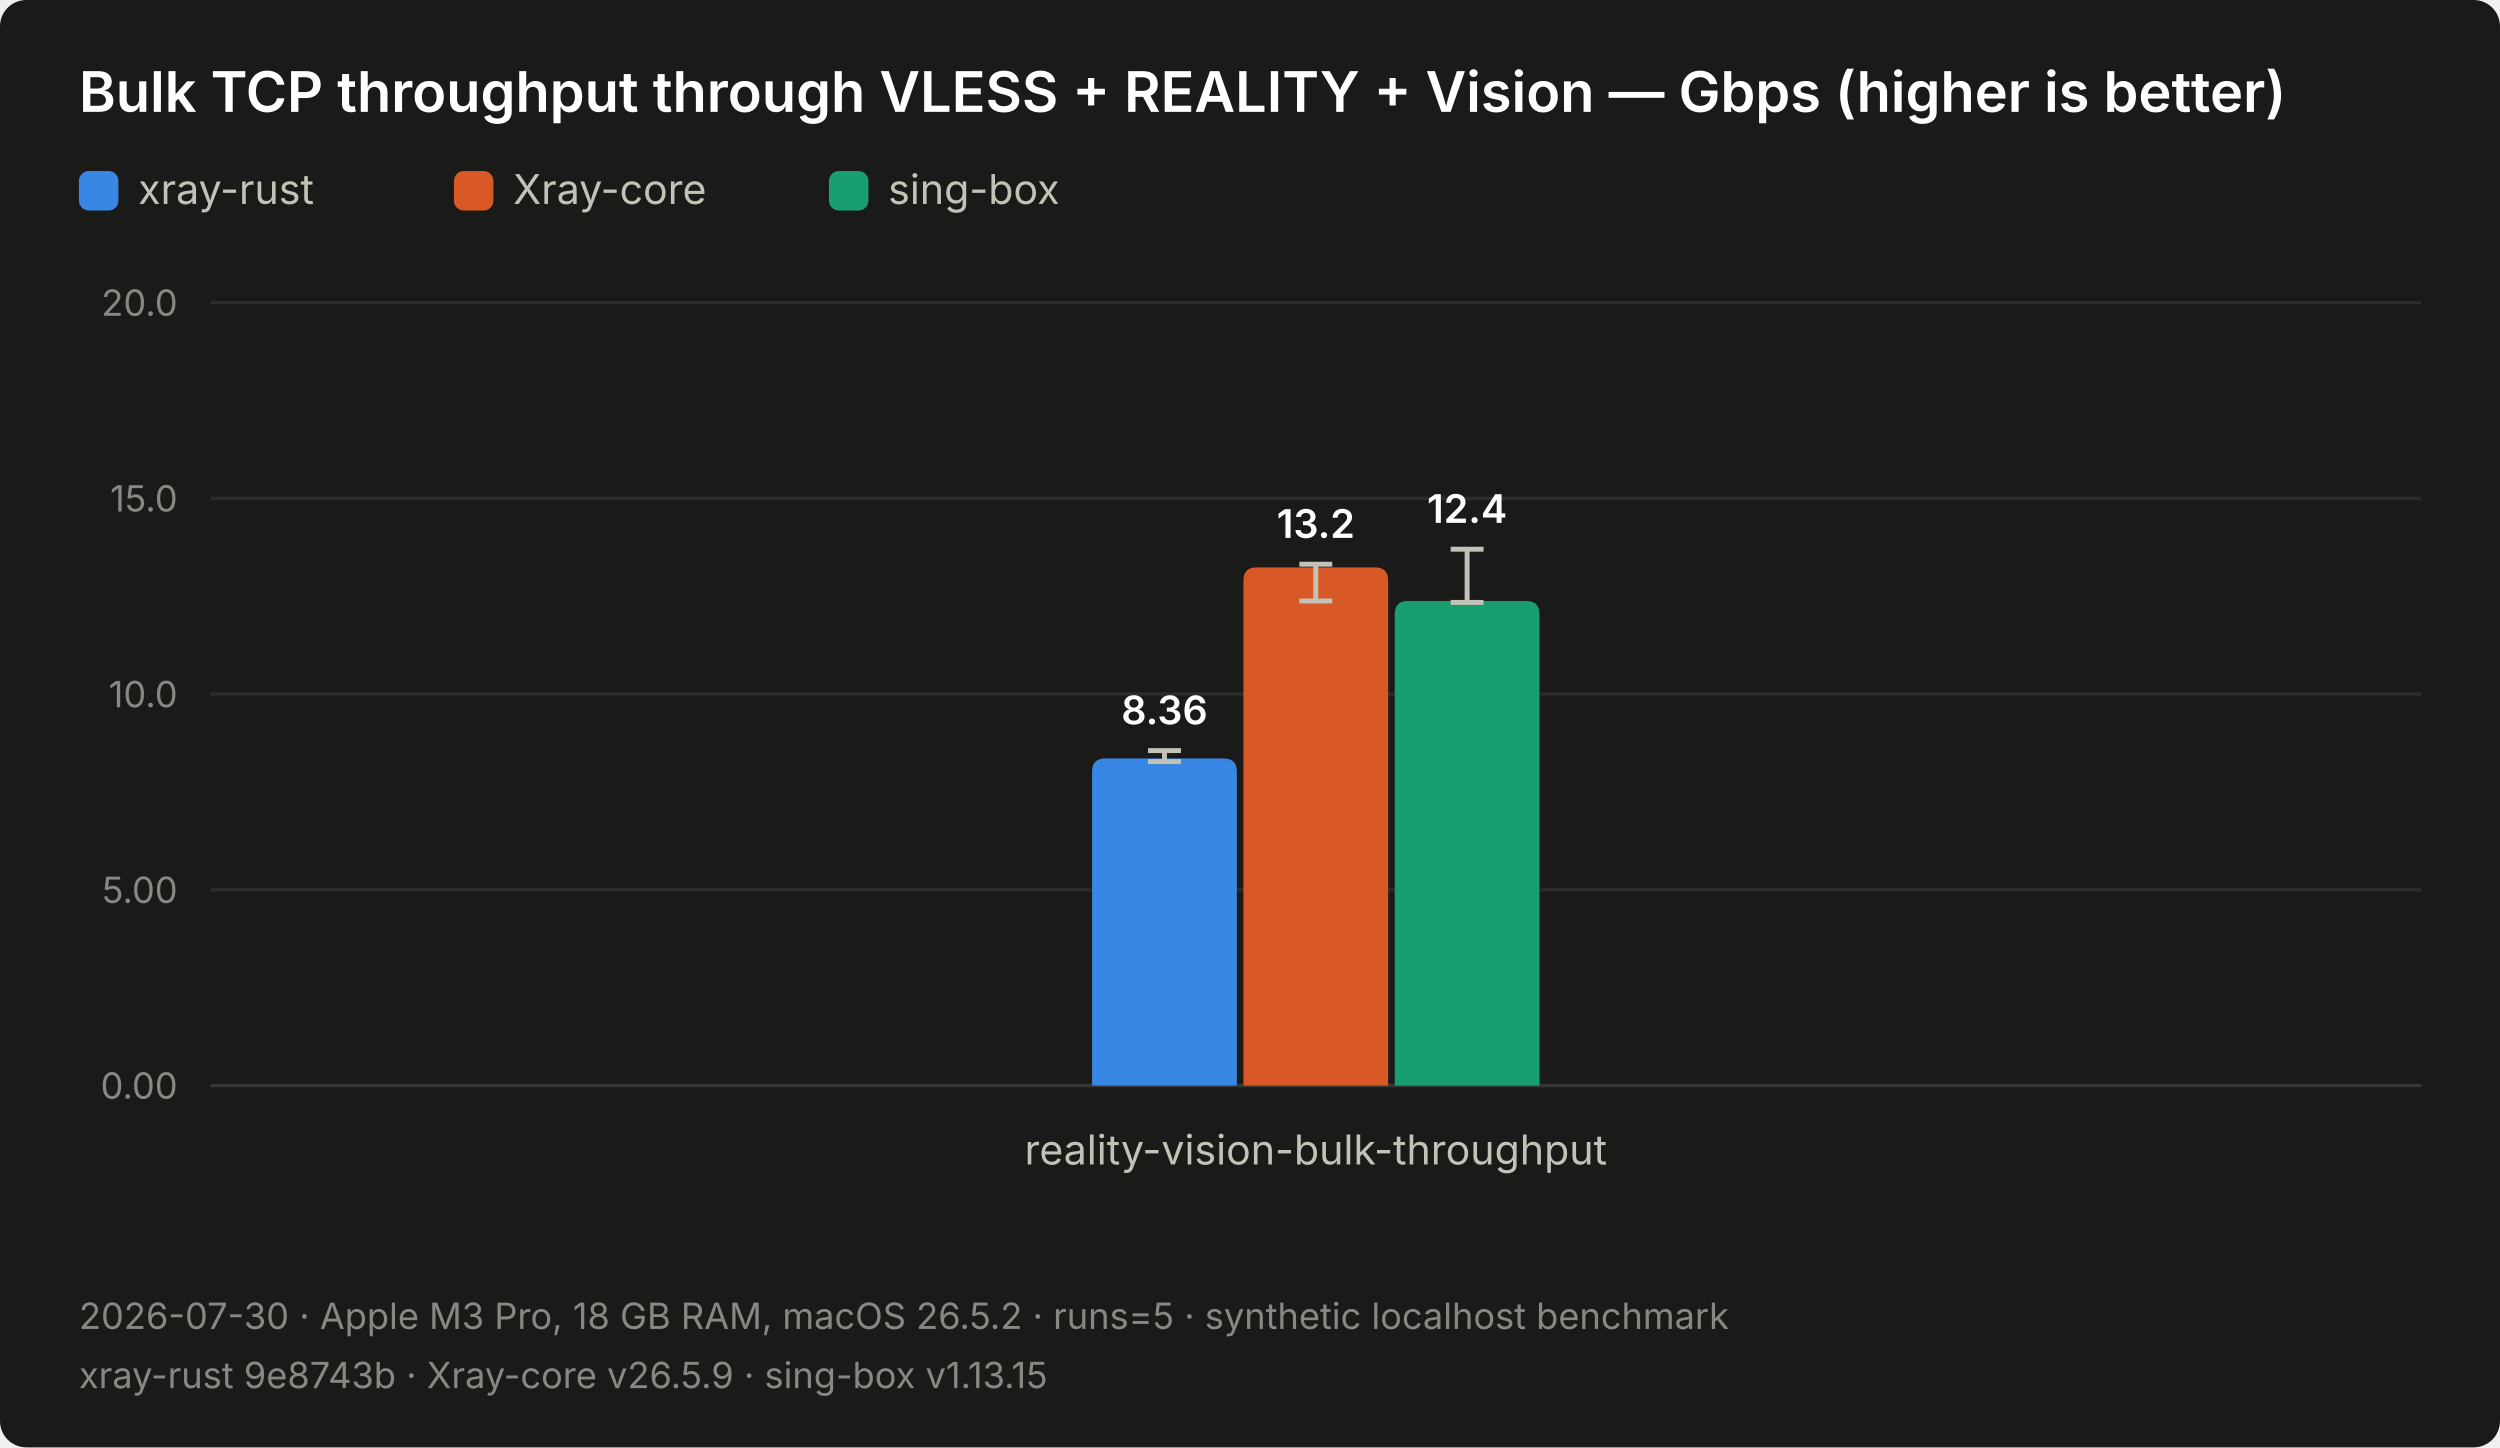
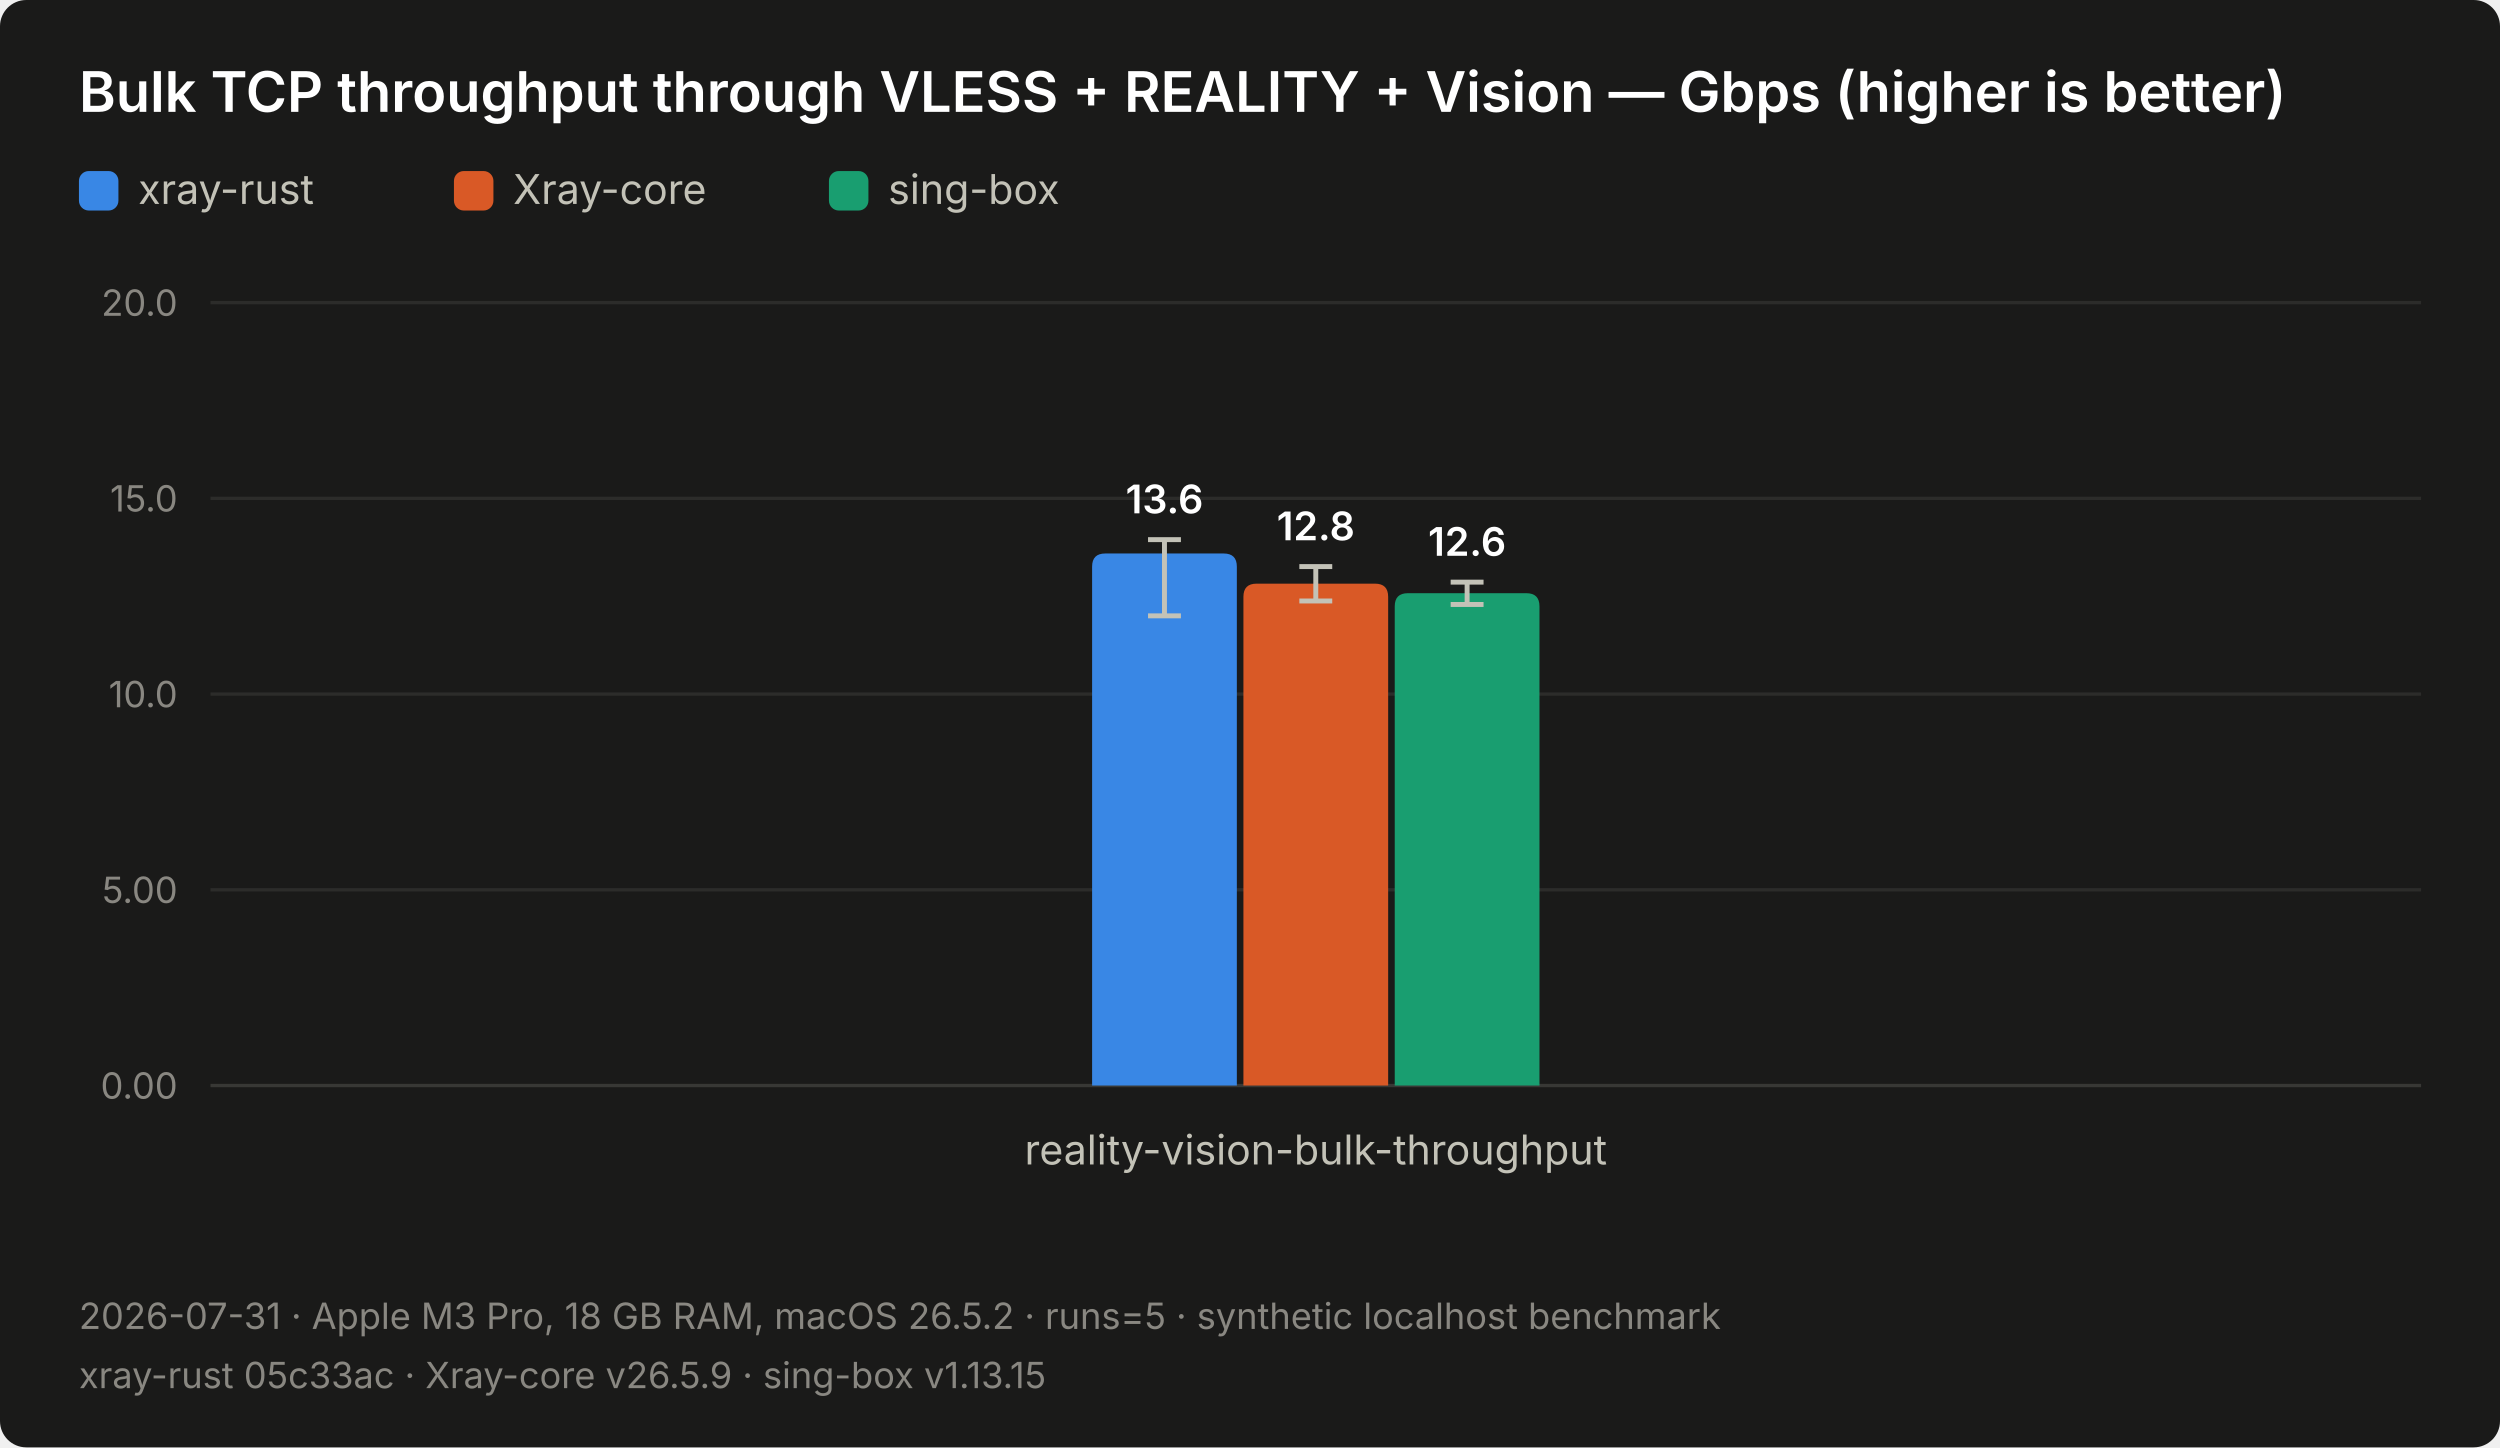
<svg xmlns="http://www.w3.org/2000/svg" width="760" height="440" viewBox="0 0 760 440" role="img" aria-label="Bulk TCP throughput through VLESS + REALITY + Vision — Gbps (higher is better)">
  <rect width="760" height="440" fill="#1a1a19" rx="8" />
  <text x="24" y="34" font-family="system-ui, -apple-system, 'Segoe UI', sans-serif" font-size="17" font-weight="600" fill="#ffffff">Bulk TCP throughput through VLESS + REALITY + Vision — Gbps (higher is better)</text>
  <rect x="24.00" y="52" width="12" height="12" rx="3" fill="#3987e5" />
  <text x="42.00" y="62" font-family="system-ui, -apple-system, 'Segoe UI', sans-serif" font-size="12.5" fill="#c3c2b7">xray-rust</text>
  <rect x="138.00" y="52" width="12" height="12" rx="3" fill="#d95926" />
  <text x="156.00" y="62" font-family="system-ui, -apple-system, 'Segoe UI', sans-serif" font-size="12.5" fill="#c3c2b7">Xray-core</text>
  <rect x="252.00" y="52" width="12" height="12" rx="3" fill="#199e70" />
  <text x="270.00" y="62" font-family="system-ui, -apple-system, 'Segoe UI', sans-serif" font-size="12.5" fill="#c3c2b7">sing-box</text>
  <text x="54" y="334.00" font-family="system-ui, -apple-system, 'Segoe UI', sans-serif" font-size="11" fill="#898781" text-anchor="end">0.00</text>
  <line x1="64" y1="270.50" x2="736" y2="270.50" stroke="#2c2c2a" stroke-width="1" />
  <text x="54" y="274.50" font-family="system-ui, -apple-system, 'Segoe UI', sans-serif" font-size="11" fill="#898781" text-anchor="end">5.00</text>
  <line x1="64" y1="211.00" x2="736" y2="211.00" stroke="#2c2c2a" stroke-width="1" />
  <text x="54" y="215.00" font-family="system-ui, -apple-system, 'Segoe UI', sans-serif" font-size="11" fill="#898781" text-anchor="end">10.0</text>
  <line x1="64" y1="151.50" x2="736" y2="151.50" stroke="#2c2c2a" stroke-width="1" />
  <text x="54" y="155.50" font-family="system-ui, -apple-system, 'Segoe UI', sans-serif" font-size="11" fill="#898781" text-anchor="end">15.0</text>
  <line x1="64" y1="92.00" x2="736" y2="92.00" stroke="#2c2c2a" stroke-width="1" />
  <text x="54" y="96.00" font-family="system-ui, -apple-system, 'Segoe UI', sans-serif" font-size="11" fill="#898781" text-anchor="end">20.0</text>
  <line x1="64" y1="330" x2="736" y2="330" stroke="#383835" stroke-width="1" />
-   <path d="M 332.00 330.00 L 332.00 234.56 Q 332.00 230.56 336.00 230.56 L 372.00 230.56 Q 376.00 230.56 376.00 234.56 L 376.00 330.00 Z" fill="#3987e5" />
-   <line x1="354.00" y1="231.52" x2="354.00" y2="228.18" stroke="#c3c2b7" stroke-width="1.5" />
-   <line x1="349.00" y1="231.52" x2="359.00" y2="231.52" stroke="#c3c2b7" stroke-width="1.5" />
-   <line x1="349.00" y1="228.18" x2="359.00" y2="228.18" stroke="#c3c2b7" stroke-width="1.5" />
-   <text x="354.00" y="220.18" font-family="system-ui, -apple-system, 'Segoe UI', sans-serif" font-size="12" font-weight="600" fill="#ffffff" text-anchor="middle">8.36</text>
-   <path d="M 378.00 330.00 L 378.00 176.49 Q 378.00 172.49 382.00 172.49 L 418.00 172.49 Q 422.00 172.49 422.00 176.49 L 422.00 330.00 Z" fill="#d95926" />
-   <line x1="400.00" y1="182.70" x2="400.00" y2="171.52" stroke="#c3c2b7" stroke-width="1.5" />
+   <path d="M 332.00 330.00 L 332.00 172.26 Q 332.00 168.26 336.00 168.26 L 372.00 168.26 Q 376.00 168.26 376.00 172.26 L 376.00 330.00 Z" fill="#3987e5" />
+   <line x1="354.00" y1="187.22" x2="354.00" y2="164.05" stroke="#c3c2b7" stroke-width="1.5" />
+   <line x1="349.00" y1="187.22" x2="359.00" y2="187.22" stroke="#c3c2b7" stroke-width="1.5" />
+   <line x1="349.00" y1="164.05" x2="359.00" y2="164.05" stroke="#c3c2b7" stroke-width="1.5" />
+   <text x="354.00" y="156.05" font-family="system-ui, -apple-system, 'Segoe UI', sans-serif" font-size="12" font-weight="600" fill="#ffffff" text-anchor="middle">13.6</text>
+   <path d="M 378.00 330.00 L 378.00 181.43 Q 378.00 177.43 382.00 177.43 L 418.00 177.43 Q 422.00 177.43 422.00 181.43 L 422.00 330.00 Z" fill="#d95926" />
+   <line x1="400.00" y1="182.70" x2="400.00" y2="172.24" stroke="#c3c2b7" stroke-width="1.5" />
  <line x1="395.00" y1="182.70" x2="405.00" y2="182.70" stroke="#c3c2b7" stroke-width="1.5" />
-   <line x1="395.00" y1="171.52" x2="405.00" y2="171.52" stroke="#c3c2b7" stroke-width="1.5" />
-   <text x="400.00" y="163.52" font-family="system-ui, -apple-system, 'Segoe UI', sans-serif" font-size="12" font-weight="600" fill="#ffffff" text-anchor="middle">13.2</text>
-   <path d="M 424.00 330.00 L 424.00 186.70 Q 424.00 182.70 428.00 182.70 L 464.00 182.70 Q 468.00 182.70 468.00 186.70 L 468.00 330.00 Z" fill="#199e70" />
-   <line x1="446.00" y1="183.13" x2="446.00" y2="166.96" stroke="#c3c2b7" stroke-width="1.5" />
-   <line x1="441.00" y1="183.13" x2="451.00" y2="183.13" stroke="#c3c2b7" stroke-width="1.5" />
-   <line x1="441.00" y1="166.96" x2="451.00" y2="166.96" stroke="#c3c2b7" stroke-width="1.5" />
-   <text x="446.00" y="158.96" font-family="system-ui, -apple-system, 'Segoe UI', sans-serif" font-size="12" font-weight="600" fill="#ffffff" text-anchor="middle">12.4</text>
+   <line x1="395.00" y1="172.24" x2="405.00" y2="172.24" stroke="#c3c2b7" stroke-width="1.5" />
+   <text x="400.00" y="164.24" font-family="system-ui, -apple-system, 'Segoe UI', sans-serif" font-size="12" font-weight="600" fill="#ffffff" text-anchor="middle">12.8</text>
+   <path d="M 424.00 330.00 L 424.00 184.33 Q 424.00 180.33 428.00 180.33 L 464.00 180.33 Q 468.00 180.33 468.00 184.33 L 468.00 330.00 Z" fill="#199e70" />
+   <line x1="446.00" y1="183.76" x2="446.00" y2="176.97" stroke="#c3c2b7" stroke-width="1.5" />
+   <line x1="441.00" y1="183.76" x2="451.00" y2="183.76" stroke="#c3c2b7" stroke-width="1.5" />
+   <line x1="441.00" y1="176.97" x2="451.00" y2="176.97" stroke="#c3c2b7" stroke-width="1.5" />
+   <text x="446.00" y="168.97" font-family="system-ui, -apple-system, 'Segoe UI', sans-serif" font-size="12" font-weight="600" fill="#ffffff" text-anchor="middle">12.6</text>
  <text x="400.00" y="354" font-family="system-ui, -apple-system, 'Segoe UI', sans-serif" font-size="12.5" fill="#c3c2b7" text-anchor="middle">reality-vision-bulk-throughput</text>
-   <text x="24" y="404" font-family="system-ui, -apple-system, 'Segoe UI', sans-serif" font-size="11" fill="#898781">2026-07-30 · Apple M3 Pro, 18 GB RAM, macOS 26.5.2 · runs=5 · synthetic localhost benchmark</text>
-   <text x="24" y="422" font-family="system-ui, -apple-system, 'Segoe UI', sans-serif" font-size="11" fill="#898781">xray-rust 9e8743b · Xray-core v26.5.9 · sing-box v1.13.15</text>
+   <text x="24" y="404" font-family="system-ui, -apple-system, 'Segoe UI', sans-serif" font-size="11" fill="#898781">2026-07-31 · Apple M3 Pro, 18 GB RAM, macOS 26.5.2 · runs=5 · synthetic localhost benchmark</text>
+   <text x="24" y="422" font-family="system-ui, -apple-system, 'Segoe UI', sans-serif" font-size="11" fill="#898781">xray-rust 05c33ac · Xray-core v26.5.9 · sing-box v1.13.15</text>
</svg>
